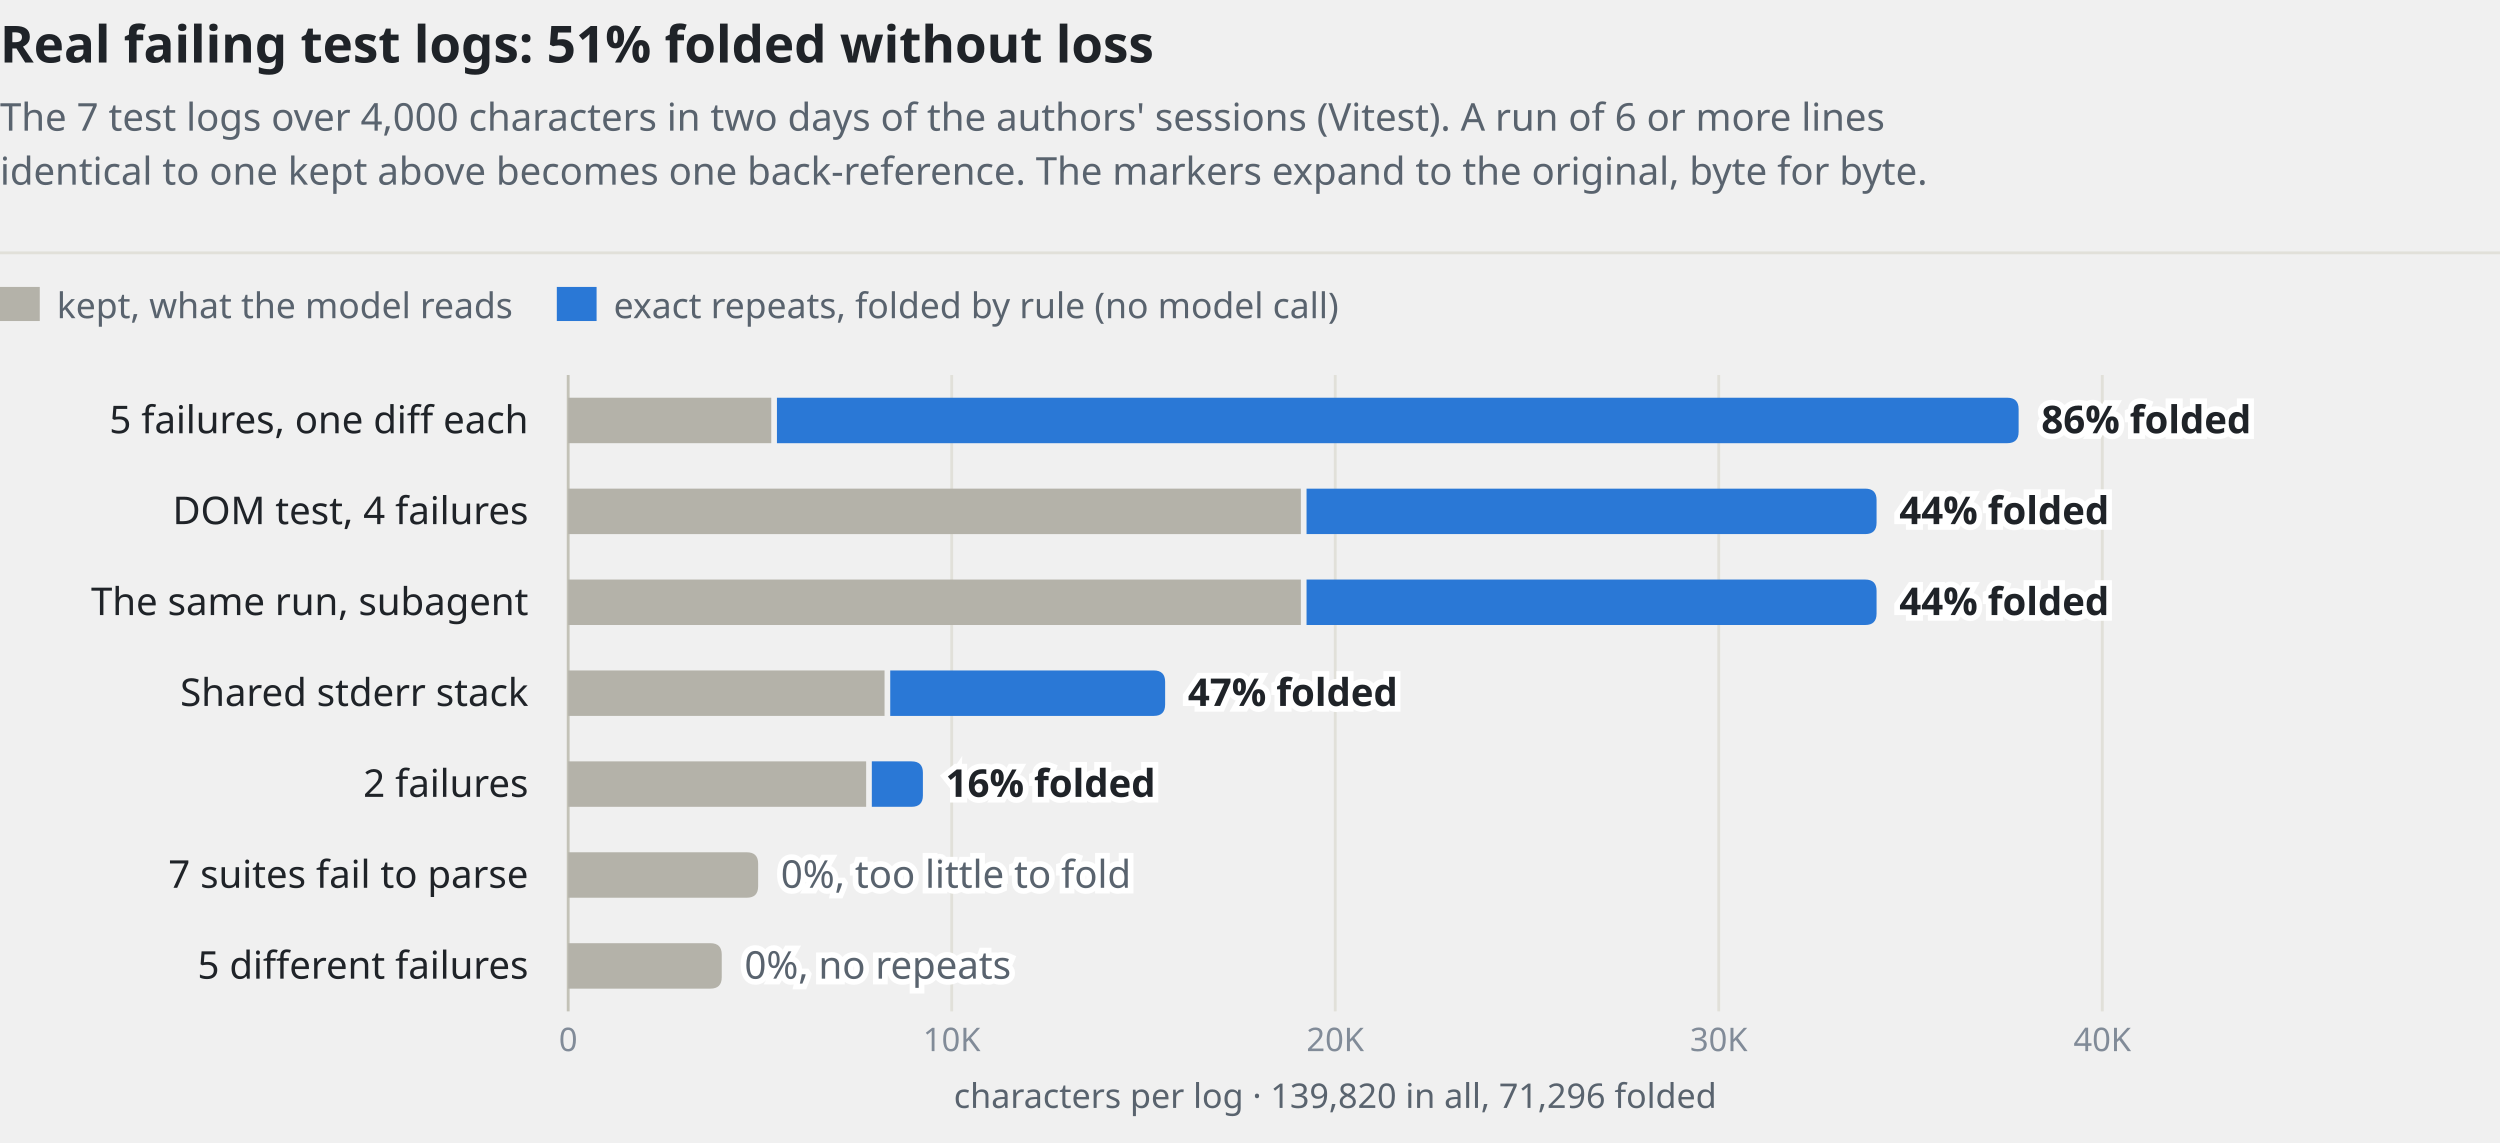
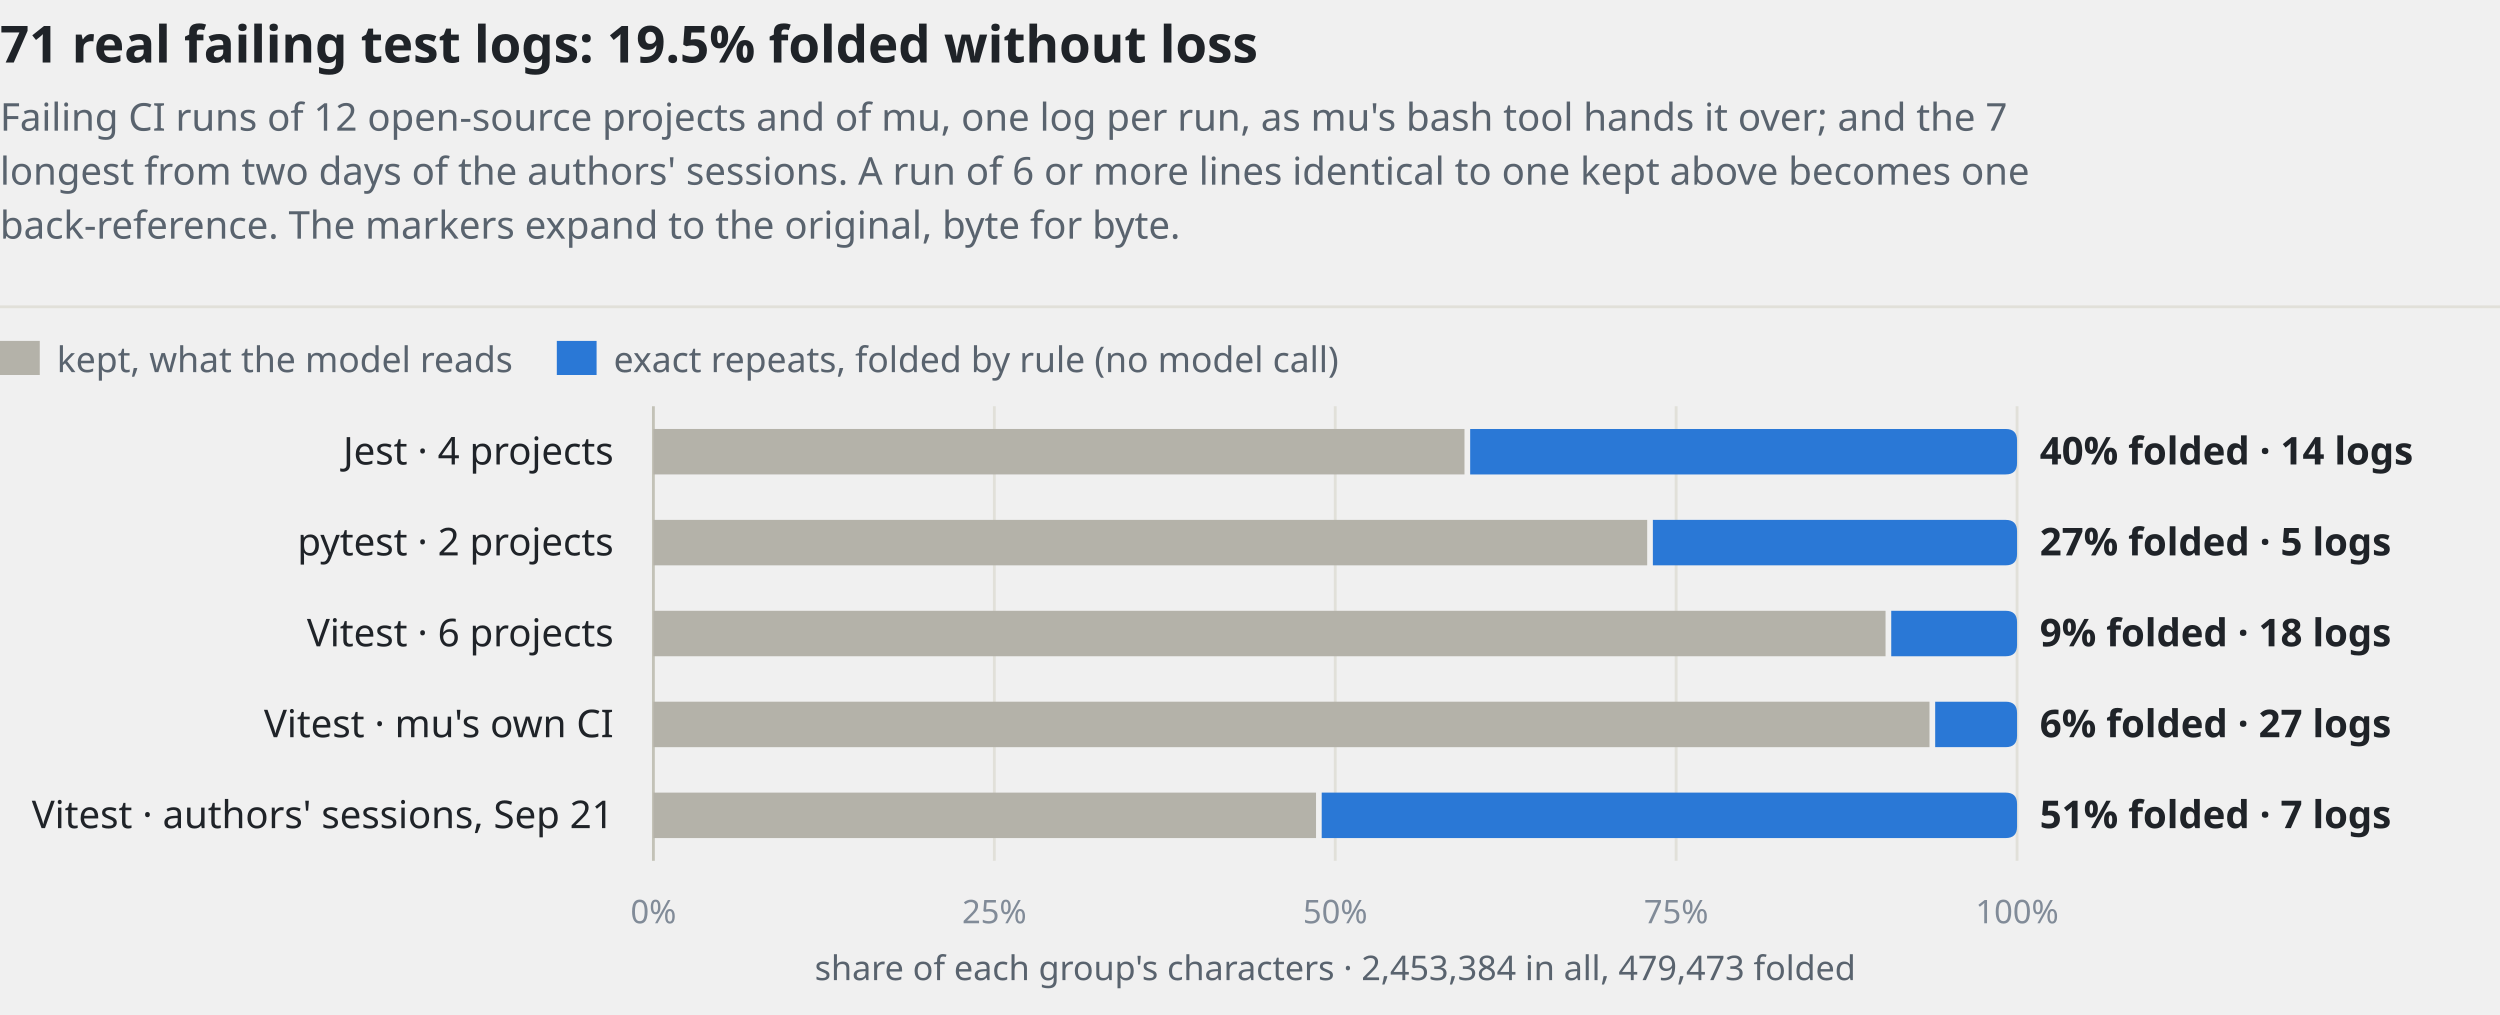
- <svg xmlns="http://www.w3.org/2000/svg" width="880" height="402" viewBox="0 0 880 402" role="img" aria-labelledby="t d" font-family="-apple-system, BlinkMacSystemFont, &quot;Segoe UI&quot;, &quot;Noto Sans&quot;, Helvetica, Arial, sans-serif">
-   <text x="0" y="22" font-size="18" font-weight="600" fill="#1f2328">Real failing test logs: 51% folded without loss</text>
-   <text x="0" y="46" font-size="13.5" fill="#59636e">The 7 test logs over 4,000 characters in two days of the authors' sessions (Vitest). A run of 6 or more lines</text>
-   <text x="0" y="65" font-size="13.5" fill="#59636e">identical to one kept above becomes one back-reference. The markers expand to the original, byte for byte.</text>
-   <line x1="0" x2="880" y1="89" y2="89" stroke="#e1e0d9" />
-   <path d="M0,101 H14 Q14,101 14,101 V113 Q14,113 14,113 H0 Z" fill="#b4b2a9" />
-   <text x="20" y="112" font-size="12.5" fill="#59636e">kept, what the model reads</text>
-   <path d="M196,101 H210 Q210,101 210,101 V113 Q210,113 210,113 H196 Z" fill="#2a78d6" />
-   <text x="216" y="112" font-size="12.5" fill="#59636e">exact repeats, folded by rule (no model call)</text>
-   <line x1="200" x2="200" y1="132" y2="356" stroke="#c3c2b7" />
-   <line x1="335" x2="335" y1="132" y2="356" stroke="#e1e0d9" />
-   <line x1="470" x2="470" y1="132" y2="356" stroke="#e1e0d9" />
-   <line x1="605" x2="605" y1="132" y2="356" stroke="#e1e0d9" />
-   <line x1="740" x2="740" y1="132" y2="356" stroke="#e1e0d9" />
-   <text x="186" y="152.5" text-anchor="end" font-size="13.5" fill="#1f2328">5 failures, one diff each</text>
-   <path d="M200,140 H271.483 Q271.483,140 271.483,140 V156 Q271.483,156 271.483,156 H200 Z" fill="#b4b2a9" />
-   <path d="M273.483,140 H706.556 Q710.556,140 710.556,144 V152 Q710.556,156 706.556,156 H273.483 Z" fill="#2a78d6" />
-   <text x="718.556" y="152.5" font-size="13.5" font-weight="600" fill="#1f2328" stroke="#ffffff" stroke-width="4" paint-order="stroke">86% folded</text>
-   <text x="186" y="184.5" text-anchor="end" font-size="13.5" fill="#1f2328">DOM test, 4 failures</text>
-   <path d="M200,172 H457.904 Q457.904,172 457.904,172 V188 Q457.904,188 457.904,188 H200 Z" fill="#b4b2a9" />
-   <path d="M459.904,172 H656.553 Q660.553,172 660.553,176 V184 Q660.553,188 656.553,188 H459.904 Z" fill="#2a78d6" />
-   <text x="668.553" y="184.5" font-size="13.5" font-weight="600" fill="#1f2328" stroke="#ffffff" stroke-width="4" paint-order="stroke">44% folded</text>
-   <text x="186" y="216.5" text-anchor="end" font-size="13.5" fill="#1f2328">The same run, subagent</text>
-   <path d="M200,204 H457.904 Q457.904,204 457.904,204 V220 Q457.904,220 457.904,220 H200 Z" fill="#b4b2a9" />
-   <path d="M459.904,204 H656.553 Q660.553,204 660.553,208 V216 Q660.553,220 656.553,220 H459.904 Z" fill="#2a78d6" />
-   <text x="668.553" y="216.5" font-size="13.5" font-weight="600" fill="#1f2328" stroke="#ffffff" stroke-width="4" paint-order="stroke">44% folded</text>
-   <text x="186" y="248.5" text-anchor="end" font-size="13.5" fill="#1f2328">Shared stderr stack</text>
-   <path d="M200,236 H311.361 Q311.361,236 311.361,236 V252 Q311.361,252 311.361,252 H200 Z" fill="#b4b2a9" />
-   <path d="M313.361,236 H406.127 Q410.127,236 410.127,240 V248 Q410.127,252 406.127,252 H313.361 Z" fill="#2a78d6" />
-   <text x="418.127" y="248.5" font-size="13.5" font-weight="600" fill="#1f2328" stroke="#ffffff" stroke-width="4" paint-order="stroke">47% folded</text>
-   <text x="186" y="280.5" text-anchor="end" font-size="13.5" fill="#1f2328">2 failures</text>
-   <path d="M200,268 H304.882 Q304.882,268 304.882,268 V284 Q304.882,284 304.882,284 H200 Z" fill="#b4b2a9" />
-   <path d="M306.882,268 H320.861 Q324.861,268 324.861,272 V280 Q324.861,284 320.861,284 H306.882 Z" fill="#2a78d6" />
-   <text x="332.861" y="280.5" font-size="13.5" font-weight="600" fill="#1f2328" stroke="#ffffff" stroke-width="4" paint-order="stroke">16% folded</text>
-   <text x="186" y="312.5" text-anchor="end" font-size="13.5" fill="#1f2328">7 suites fail to parse</text>
-   <path d="M200,300 H262.865 Q266.865,300 266.865,304 V312 Q266.865,316 262.865,316 H200 Z" fill="#b4b2a9" />
-   <text x="274.865" y="312.5" font-size="13.5" font-weight="400" fill="#59636e" stroke="#ffffff" stroke-width="4" paint-order="stroke">0%, too little to fold</text>
-   <text x="186" y="344.5" text-anchor="end" font-size="13.5" fill="#1f2328">5 different failures</text>
-   <path d="M200,332 H250.054 Q254.054,332 254.054,336 V344 Q254.054,348 250.054,348 H200 Z" fill="#b4b2a9" />
-   <text x="262.054" y="344.5" font-size="13.5" font-weight="400" fill="#59636e" stroke="#ffffff" stroke-width="4" paint-order="stroke">0%, no repeats</text>
-   <text x="200" y="370" text-anchor="middle" font-size="11.5" fill="#818b98" style="font-variant-numeric: tabular-nums">0</text>
-   <text x="335" y="370" text-anchor="middle" font-size="11.5" fill="#818b98" style="font-variant-numeric: tabular-nums">10K</text>
-   <text x="470" y="370" text-anchor="middle" font-size="11.5" fill="#818b98" style="font-variant-numeric: tabular-nums">20K</text>
-   <text x="605" y="370" text-anchor="middle" font-size="11.5" fill="#818b98" style="font-variant-numeric: tabular-nums">30K</text>
-   <text x="740" y="370" text-anchor="middle" font-size="11.5" fill="#818b98" style="font-variant-numeric: tabular-nums">40K</text>
-   <text x="470" y="390" text-anchor="middle" font-size="12" fill="#59636e">characters per log · 139,820 in all, 71,296 folded</text>
+ <svg xmlns="http://www.w3.org/2000/svg" width="880" height="357" viewBox="0 0 880 357" role="img" aria-labelledby="t d" font-family="-apple-system, BlinkMacSystemFont, &quot;Segoe UI&quot;, &quot;Noto Sans&quot;, Helvetica, Arial, sans-serif">
+   <text x="0" y="22" font-size="18" font-weight="600" fill="#1f2328">71 real failing test logs: 19.5% folded without loss</text>
+   <text x="0" y="46" font-size="13.5" fill="#59636e">Failing CI runs of 12 open-source projects and of mu, one log per run, as mu's bash tool hands it over; and the 7</text>
+   <text x="0" y="65" font-size="13.5" fill="#59636e">longest from two days of the authors' sessions. A run of 6 or more lines identical to one kept above becomes one</text>
+   <text x="0" y="84" font-size="13.5" fill="#59636e">back-reference. The markers expand to the original, byte for byte.</text>
+   <line x1="0" x2="880" y1="108" y2="108" stroke="#e1e0d9" />
+   <path d="M0,120 H14 V132 H0 Z" fill="#b4b2a9" />
+   <text x="20" y="131" font-size="12.5" fill="#59636e">kept, what the model reads</text>
+   <path d="M196,120 H210 V132 H196 Z" fill="#2a78d6" />
+   <text x="216" y="131" font-size="12.5" fill="#59636e">exact repeats, folded by rule (no model call)</text>
+   <line x1="230" x2="230" y1="143" y2="303" stroke="#c3c2b7" />
+   <line x1="350" x2="350" y1="143" y2="303" stroke="#e1e0d9" />
+   <line x1="470" x2="470" y1="143" y2="303" stroke="#e1e0d9" />
+   <line x1="590" x2="590" y1="143" y2="303" stroke="#e1e0d9" />
+   <line x1="710" x2="710" y1="143" y2="303" stroke="#e1e0d9" />
+   <text x="216" y="163.5" text-anchor="end" font-size="13.5" fill="#1f2328">Jest · 4 projects</text>
+   <path d="M230,151 H515.498 V167 H230 Z" fill="#b4b2a9" />
+   <path d="M517.498,151 H706 Q710,151 710,155 V163 Q710,167 706,167 H517.498 Z" fill="#2a78d6" />
+   <text x="718" y="163.5" font-size="13.5" font-weight="600" fill="#1f2328">40% folded · 14 logs</text>
+   <text x="216" y="195.5" text-anchor="end" font-size="13.5" fill="#1f2328">pytest · 2 projects</text>
+   <path d="M230,183 H579.809 V199 H230 Z" fill="#b4b2a9" />
+   <path d="M581.809,183 H706 Q710,183 710,187 V195 Q710,199 706,199 H581.809 Z" fill="#2a78d6" />
+   <text x="718" y="195.5" font-size="13.5" font-weight="600" fill="#1f2328">27% folded · 5 logs</text>
+   <text x="216" y="227.5" text-anchor="end" font-size="13.5" fill="#1f2328">Vitest · 6 projects</text>
+   <path d="M230,215 H663.712 V231 H230 Z" fill="#b4b2a9" />
+   <path d="M665.712,215 H706 Q710,215 710,219 V227 Q710,231 706,231 H665.712 Z" fill="#2a78d6" />
+   <text x="718" y="227.5" font-size="13.5" font-weight="600" fill="#1f2328">9% folded · 18 logs</text>
+   <text x="216" y="259.5" text-anchor="end" font-size="13.5" fill="#1f2328">Vitest · mu's own CI</text>
+   <path d="M230,247 H679.182 V263 H230 Z" fill="#b4b2a9" />
+   <path d="M681.182,247 H706 Q710,247 710,251 V259 Q710,263 706,263 H681.182 Z" fill="#2a78d6" />
+   <text x="718" y="259.5" font-size="13.5" font-weight="600" fill="#1f2328">6% folded · 27 logs</text>
+   <text x="216" y="291.5" text-anchor="end" font-size="13.5" fill="#1f2328">Vitest · authors' sessions, Sep 21</text>
+   <path d="M230,279 H463.242 V295 H230 Z" fill="#b4b2a9" />
+   <path d="M465.242,279 H706 Q710,279 710,283 V291 Q710,295 706,295 H465.242 Z" fill="#2a78d6" />
+   <text x="718" y="291.5" font-size="13.5" font-weight="600" fill="#1f2328">51% folded · 7 logs</text>
+   <text x="230" y="325" text-anchor="middle" font-size="11.5" fill="#818b98" style="font-variant-numeric: tabular-nums">0%</text>
+   <text x="350" y="325" text-anchor="middle" font-size="11.5" fill="#818b98" style="font-variant-numeric: tabular-nums">25%</text>
+   <text x="470" y="325" text-anchor="middle" font-size="11.5" fill="#818b98" style="font-variant-numeric: tabular-nums">50%</text>
+   <text x="590" y="325" text-anchor="middle" font-size="11.5" fill="#818b98" style="font-variant-numeric: tabular-nums">75%</text>
+   <text x="710" y="325" text-anchor="middle" font-size="11.5" fill="#818b98" style="font-variant-numeric: tabular-nums">100%</text>
+   <text x="470" y="345" text-anchor="middle" font-size="12" fill="#59636e">share of each group's characters · 2,453,384 in all, 479,473 folded</text>
</svg>
